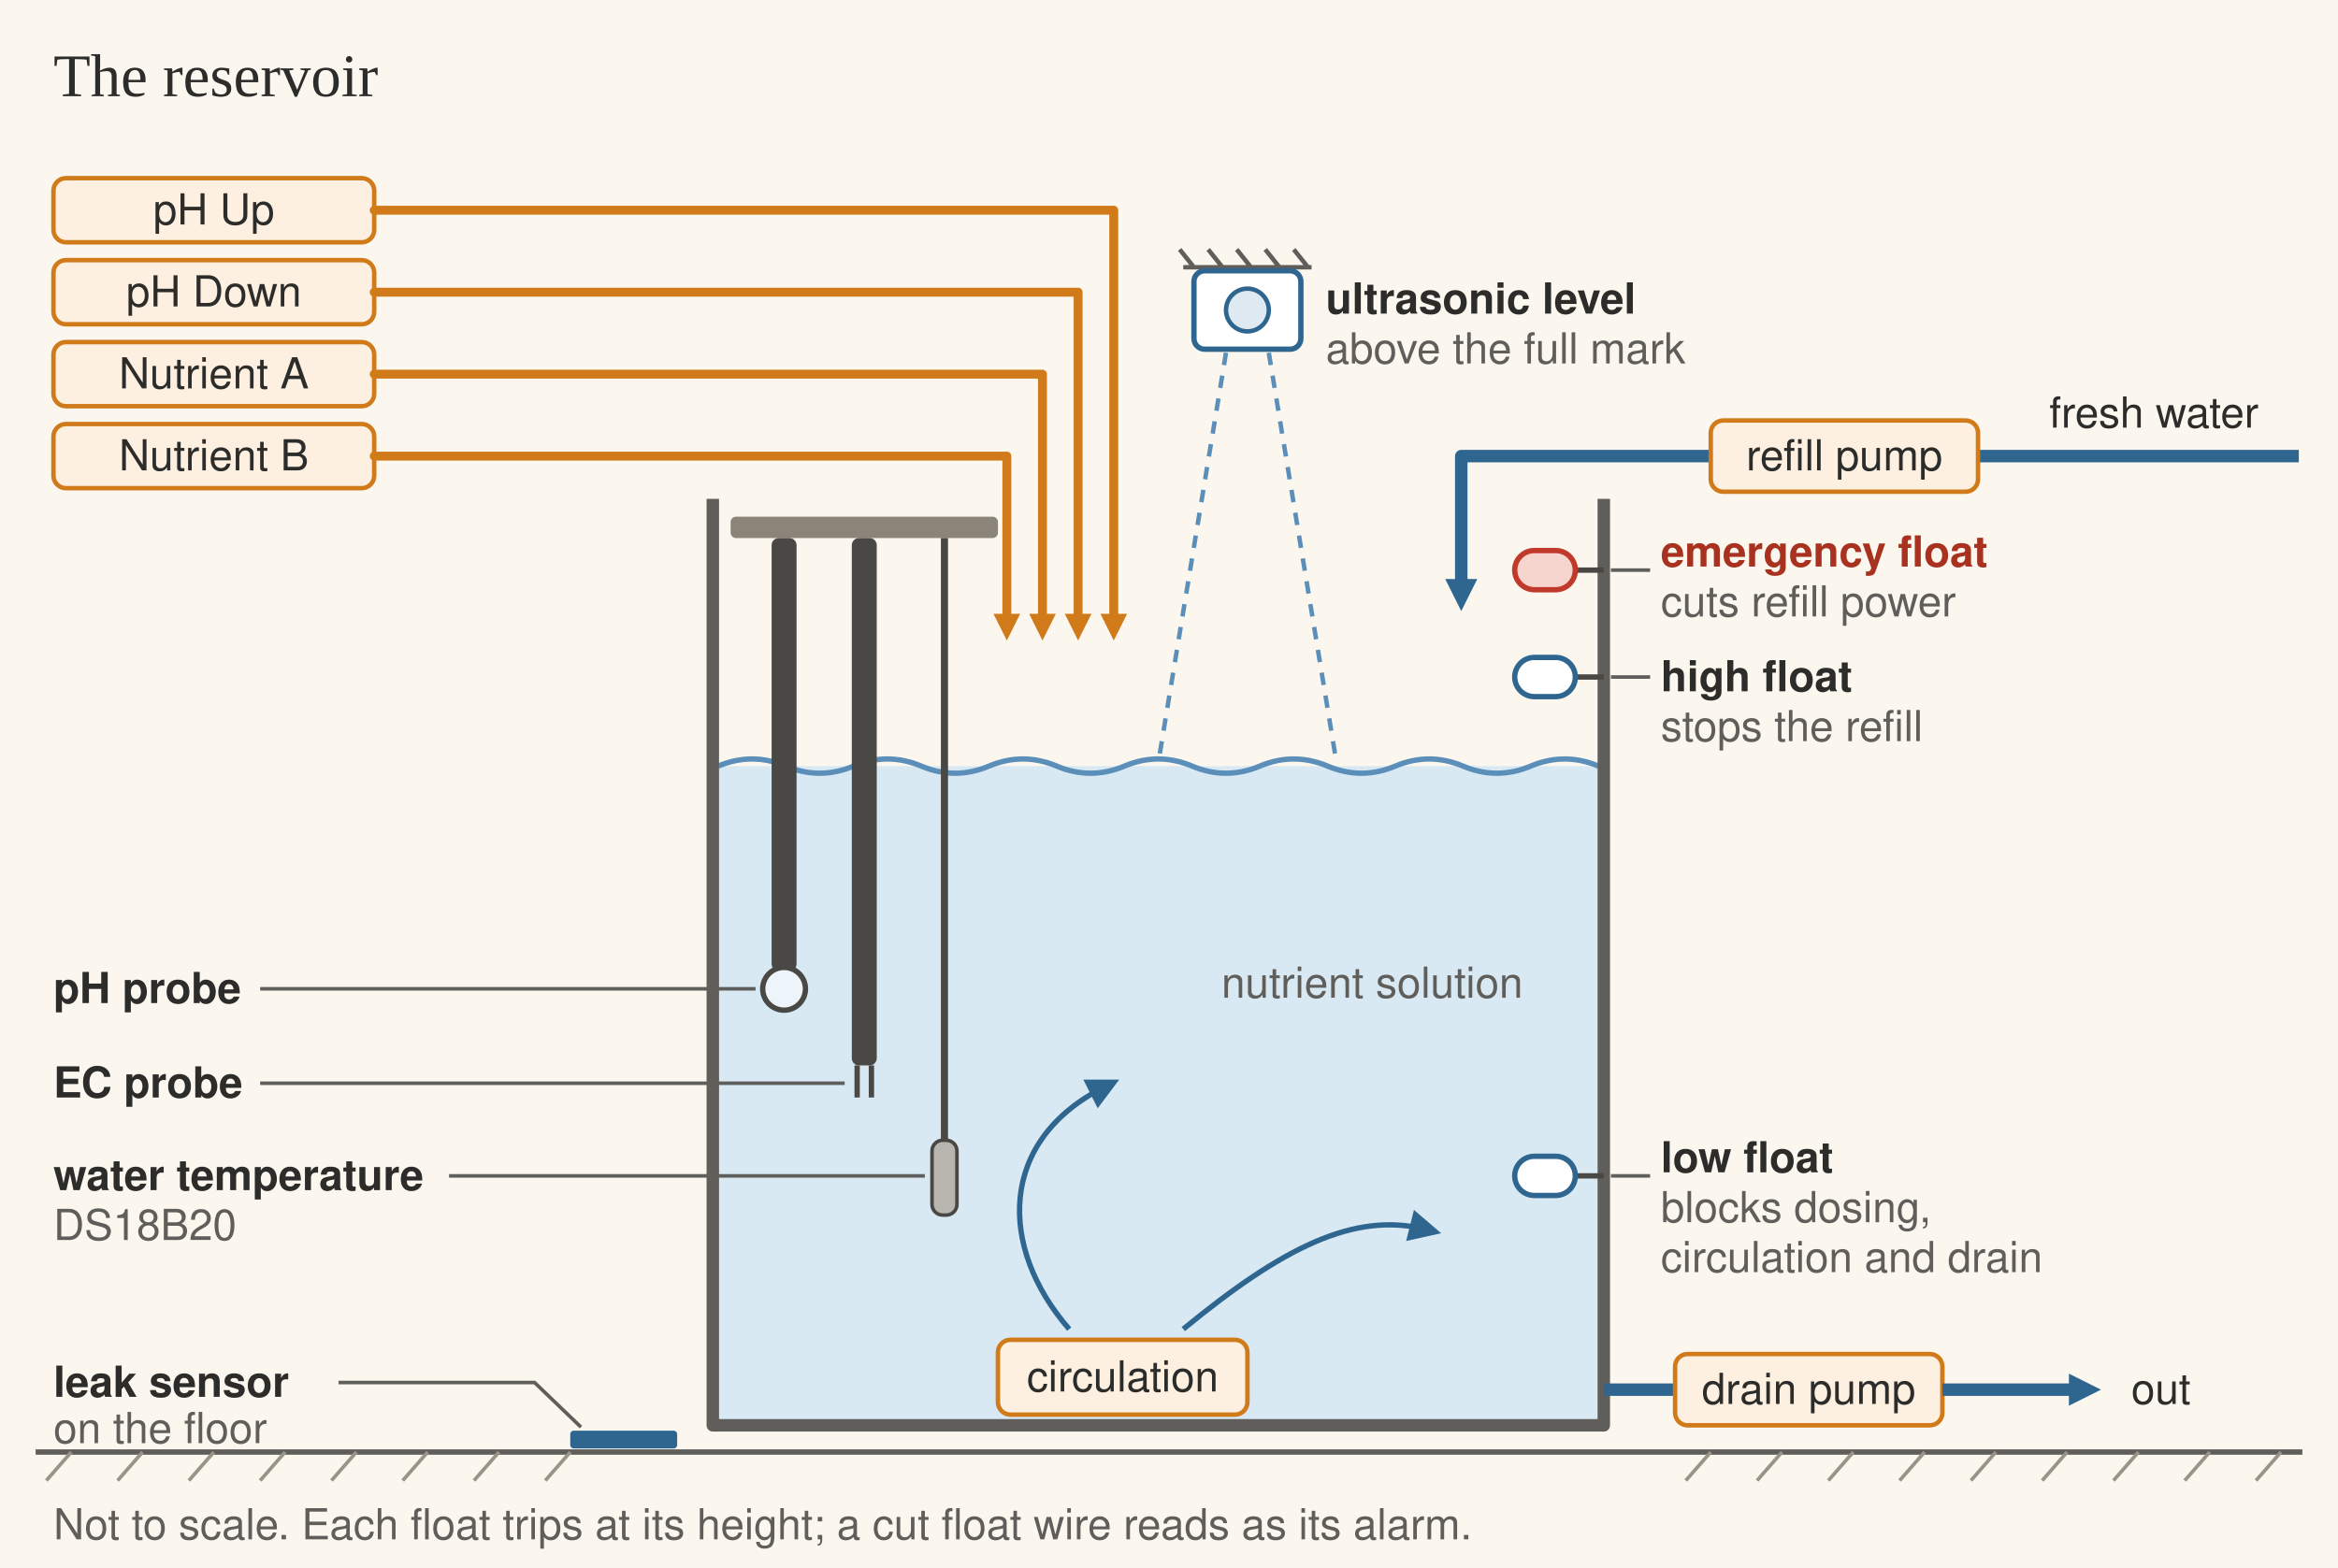
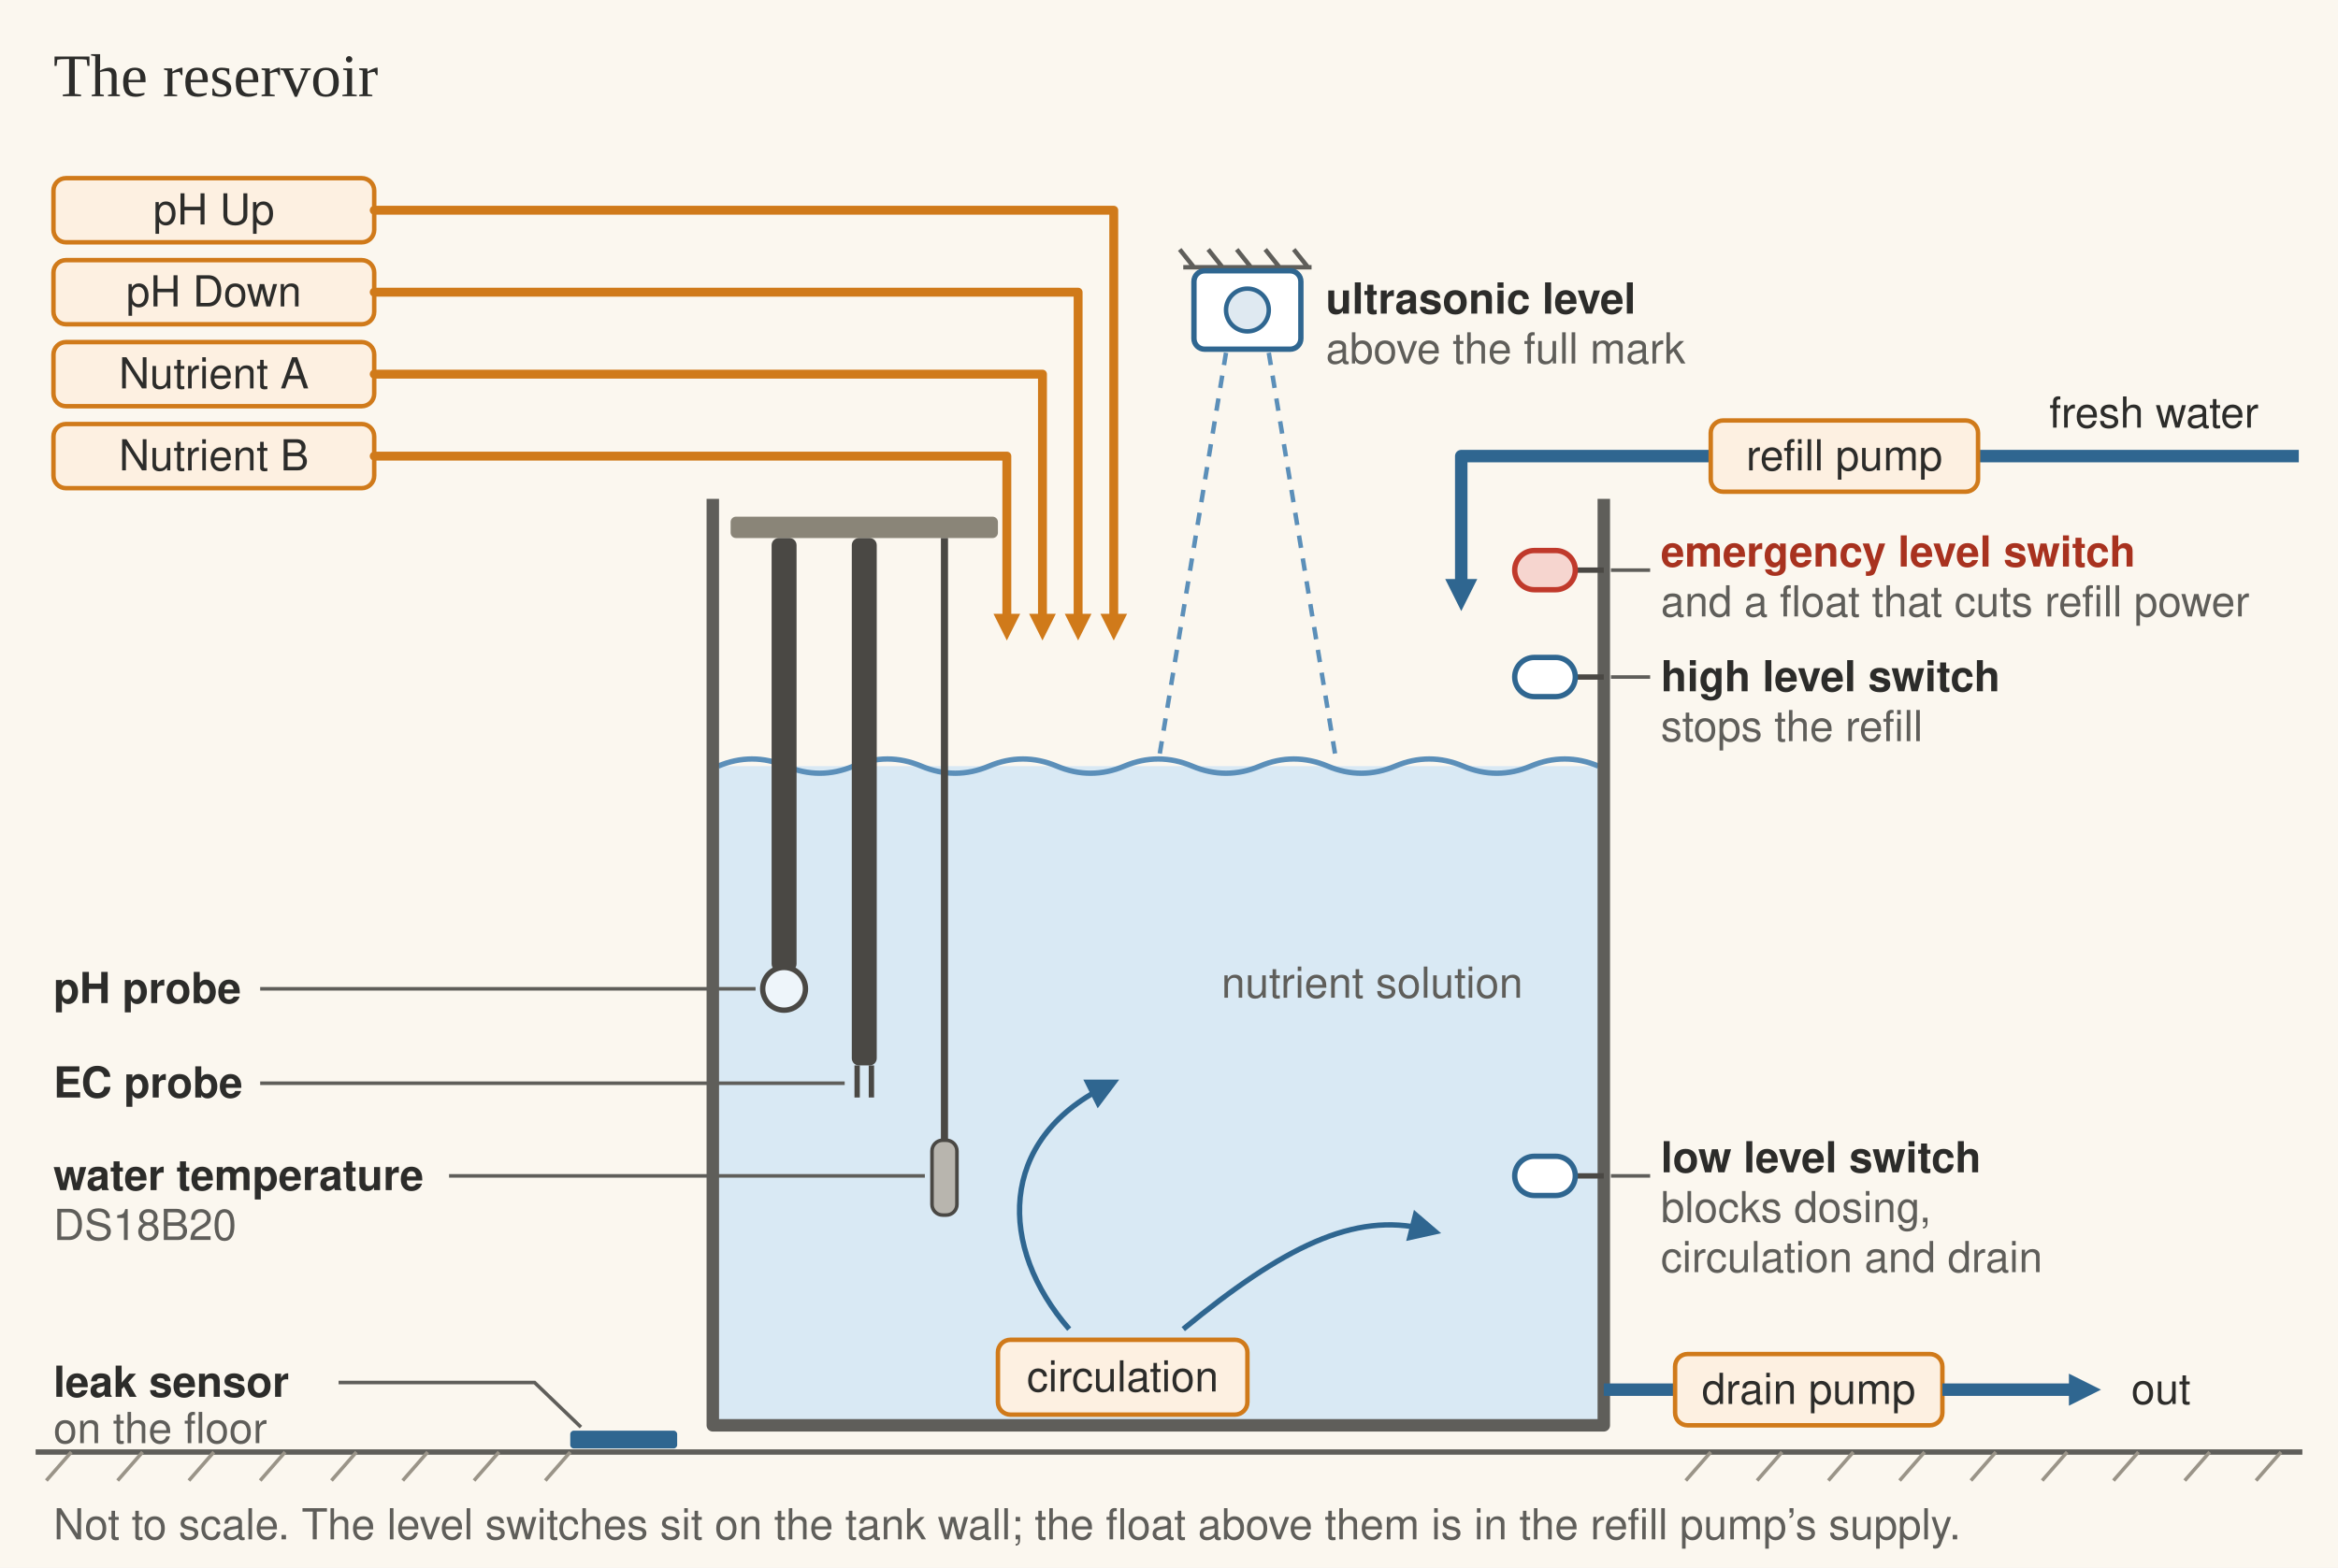
<svg xmlns="http://www.w3.org/2000/svg" width="1312" height="880" viewBox="0 0 1312 880" role="img" aria-labelledby="t d">
  <defs>
    <marker id="o" viewBox="0 0 10 10" refX="5" refY="5" markerUnits="userSpaceOnUse" markerWidth="15" markerHeight="15" orient="auto">
      <path d="M0 0 L10 5 L0 10 Z" fill="#d07a1a" />
    </marker>
    <marker id="w" viewBox="0 0 10 10" refX="5" refY="5" markerUnits="userSpaceOnUse" markerWidth="18" markerHeight="18" orient="auto">
      <path d="M0 0 L10 5 L0 10 Z" fill="#2f6690" />
    </marker>
  </defs>
  <style>
text{font-family:'Helvetica Neue',Helvetica,Arial,'Liberation Sans',sans-serif;font-size:24px;fill:#2c2c2a}
.ti{font-family:Georgia,'Liberation Serif','Times New Roman',serif;font-size:34px}
.b{font-weight:700}
.m{fill:#5f5e5a}
.r{fill:#a8321f}
.c{text-anchor:middle}
.e{text-anchor:end}
.ld{stroke:#5f5e5a;stroke-width:2;fill:none}
.tube{stroke:#d07a1a;stroke-width:5;fill:none;stroke-linecap:round;stroke-linejoin:round}
.pipe{stroke:#2f6690;stroke-width:7;fill:none;stroke-linejoin:round}
.pump{fill:#fdf0e1;stroke:#d07a1a;stroke-width:2.5}
</style>
  <rect width="1312" height="880" fill="#fbf7ef" />
  <text x="30" y="54" class="ti">The reservoir</text>
  <rect x="403" y="430" width="494" height="367" fill="#d9e9f4" />
  <path d="M403 430 q 19 -8 38 0 t 38 0 t 38 0 t 38 0 t 38 0 t 38 0 t 38 0 t 38 0 t 38 0 t 38 0 t 38 0 t 38 0 t 38 0" fill="none" stroke="#5b8fb9" stroke-width="3" />
  <path d="M400 280 V800 H900 V280" fill="none" stroke="#5f5e5a" stroke-width="7" stroke-linejoin="round" />
  <text x="770" y="560" class="c m">nutrient solution</text>
  <line x1="20" y1="815" x2="1292" y2="815" stroke="#5f5e5a" stroke-width="3" />
  <path d="M40 815 l-14 16 M80 815 l-14 16 M120 815 l-14 16 M160 815 l-14 16 M200 815 l-14 16 M240 815 l-14 16 M280 815 l-14 16 M320 815 l-14 16 M960 815 l-14 16 M1000 815 l-14 16 M1040 815 l-14 16 M1080 815 l-14 16 M1120 815 l-14 16 M1160 815 l-14 16 M1200 815 l-14 16 M1240 815 l-14 16 M1280 815 l-14 16" stroke="#9a9488" stroke-width="2" />
  <rect x="320" y="803" width="60" height="10" rx="2" fill="#2f6690" />
  <text x="30" y="784" class="b">leak sensor</text>
  <text x="30" y="810" class="m">on the floor</text>
  <path d="M190 776 H300 L326 801" class="ld" />
  <rect x="410" y="290" width="150" height="12" rx="3" fill="#8a8578" />
  <rect x="433" y="302" width="14" height="243" rx="4" fill="#4a4844" />
  <circle cx="440" cy="555" r="12" fill="#eef5fa" stroke="#4a4844" stroke-width="3" />
  <rect x="478" y="302" width="14" height="296" rx="4" fill="#4a4844" />
  <path d="M481 598 V616 M489 598 V616" stroke="#4a4844" stroke-width="3" />
  <line x1="530" y1="302" x2="530" y2="640" stroke="#4a4844" stroke-width="4" />
  <rect x="523" y="640" width="14" height="42" rx="6" fill="#b8b5ae" stroke="#4a4844" stroke-width="2" />
  <text x="30" y="563" class="b">pH probe</text>
  <path d="M146 555 H424" class="ld" />
  <text x="30" y="616" class="b">EC probe</text>
  <path d="M146 608 H474" class="ld" />
  <text x="30" y="668" class="b">water temperature</text>
  <text x="30" y="696" class="m">DS18B20</text>
  <path d="M252 660 H519" class="ld" />
  <path d="M664 150 H736 M670 150 l-8 -10 M686 150 l-8 -10 M702 150 l-8 -10 M718 150 l-8 -10 M734 150 l-8 -10" stroke="#5f5e5a" stroke-width="2.5" />
  <rect x="670" y="152" width="60" height="44" rx="6" fill="#fff" stroke="#2f6690" stroke-width="3" />
  <circle cx="700" cy="174" r="12" fill="#dfe9f1" stroke="#2f6690" stroke-width="2.5" />
  <path d="M688 198 L650 428 M712 198 L750 428" stroke="#5b8fb9" stroke-width="2.5" stroke-dasharray="7 6" />
  <text x="744" y="176" class="b">ultrasonic level</text>
  <text x="744" y="204" class="m">above the full mark</text>
  <g>
    <rect x="30" y="100" width="180" height="36" rx="7" class="pump" />
    <text x="120" y="126" class="c">pH Up</text>
    <rect x="30" y="146" width="180" height="36" rx="7" class="pump" />
    <text x="120" y="172" class="c">pH Down</text>
    <rect x="30" y="192" width="180" height="36" rx="7" class="pump" />
    <text x="120" y="218" class="c">Nutrient A</text>
    <rect x="30" y="238" width="180" height="36" rx="7" class="pump" />
    <text x="120" y="264" class="c">Nutrient B</text>
  </g>
  <path d="M210 118 H625 V352" class="tube" marker-end="url(#o)" />
  <path d="M210 164 H605 V352" class="tube" marker-end="url(#o)" />
  <path d="M210 210 H585 V352" class="tube" marker-end="url(#o)" />
  <path d="M210 256 H565 V352" class="tube" marker-end="url(#o)" />
  <path d="M1290 256 H820 V334" class="pipe" marker-end="url(#w)" />
  <rect x="960" y="236" width="150" height="40" rx="7" class="pump" />
  <text x="1035" y="264" class="c">refill pump</text>
  <text x="1150" y="240">fresh water</text>
  <line x1="884" y1="320" x2="900" y2="320" stroke="#4a4844" stroke-width="3" />
  <rect x="850" y="309" width="34" height="22" rx="11" fill="#f6d5cf" stroke="#c0392b" stroke-width="3" />
  <line x1="884" y1="380" x2="900" y2="380" stroke="#4a4844" stroke-width="3" />
  <rect x="850" y="369" width="34" height="22" rx="11" fill="#fff" stroke="#2f6690" stroke-width="3" />
  <line x1="884" y1="660" x2="900" y2="660" stroke="#4a4844" stroke-width="3" />
  <rect x="850" y="649" width="34" height="22" rx="11" fill="#fff" stroke="#2f6690" stroke-width="3" />
  <path d="M904 320 H926 M904 380 H926 M904 660 H926" class="ld" />
-   <text x="932" y="318" class="b r">emergency float</text>
-   <text x="932" y="346" class="m">cuts refill power</text>
-   <text x="932" y="388" class="b">high float</text>
+   <text x="932" y="318" class="b r">emergency level switch</text>
+   <text x="932" y="346" class="m">and a float that cuts refill power</text>
+   <text x="932" y="388" class="b">high level switch</text>
  <text x="932" y="416" class="m">stops the refill</text>
-   <text x="932" y="658" class="b">low float</text>
+   <text x="932" y="658" class="b">low level switch</text>
  <text x="932" y="686" class="m">blocks dosing,</text>
  <text x="932" y="714" class="m">circulation and drain</text>
  <rect x="560" y="752" width="140" height="42" rx="7" class="pump" />
  <text x="630" y="781" class="c">circulation</text>
  <path d="M600 746 C 560 700, 560 640, 620 610" fill="none" stroke="#2f6690" stroke-width="3" marker-end="url(#w)" />
  <path d="M664 746 C 720 700, 760 680, 800 690" fill="none" stroke="#2f6690" stroke-width="3" marker-end="url(#w)" />
  <path d="M900 780 H940" class="pipe" />
  <rect x="940" y="760" width="150" height="40" rx="7" class="pump" />
  <text x="1015" y="788" class="c">drain pump</text>
  <path d="M1090 780 H1170" class="pipe" marker-end="url(#w)" />
  <text x="1196" y="788">out</text>
-   <text x="30" y="864" class="m">Not to scale. Each float trips at its height; a cut float wire reads as its alarm.</text>
+   <text x="30" y="864" class="m">Not to scale. The level switches sit on the tank wall; the float above them is in the refill pump’s supply.</text>
</svg>
